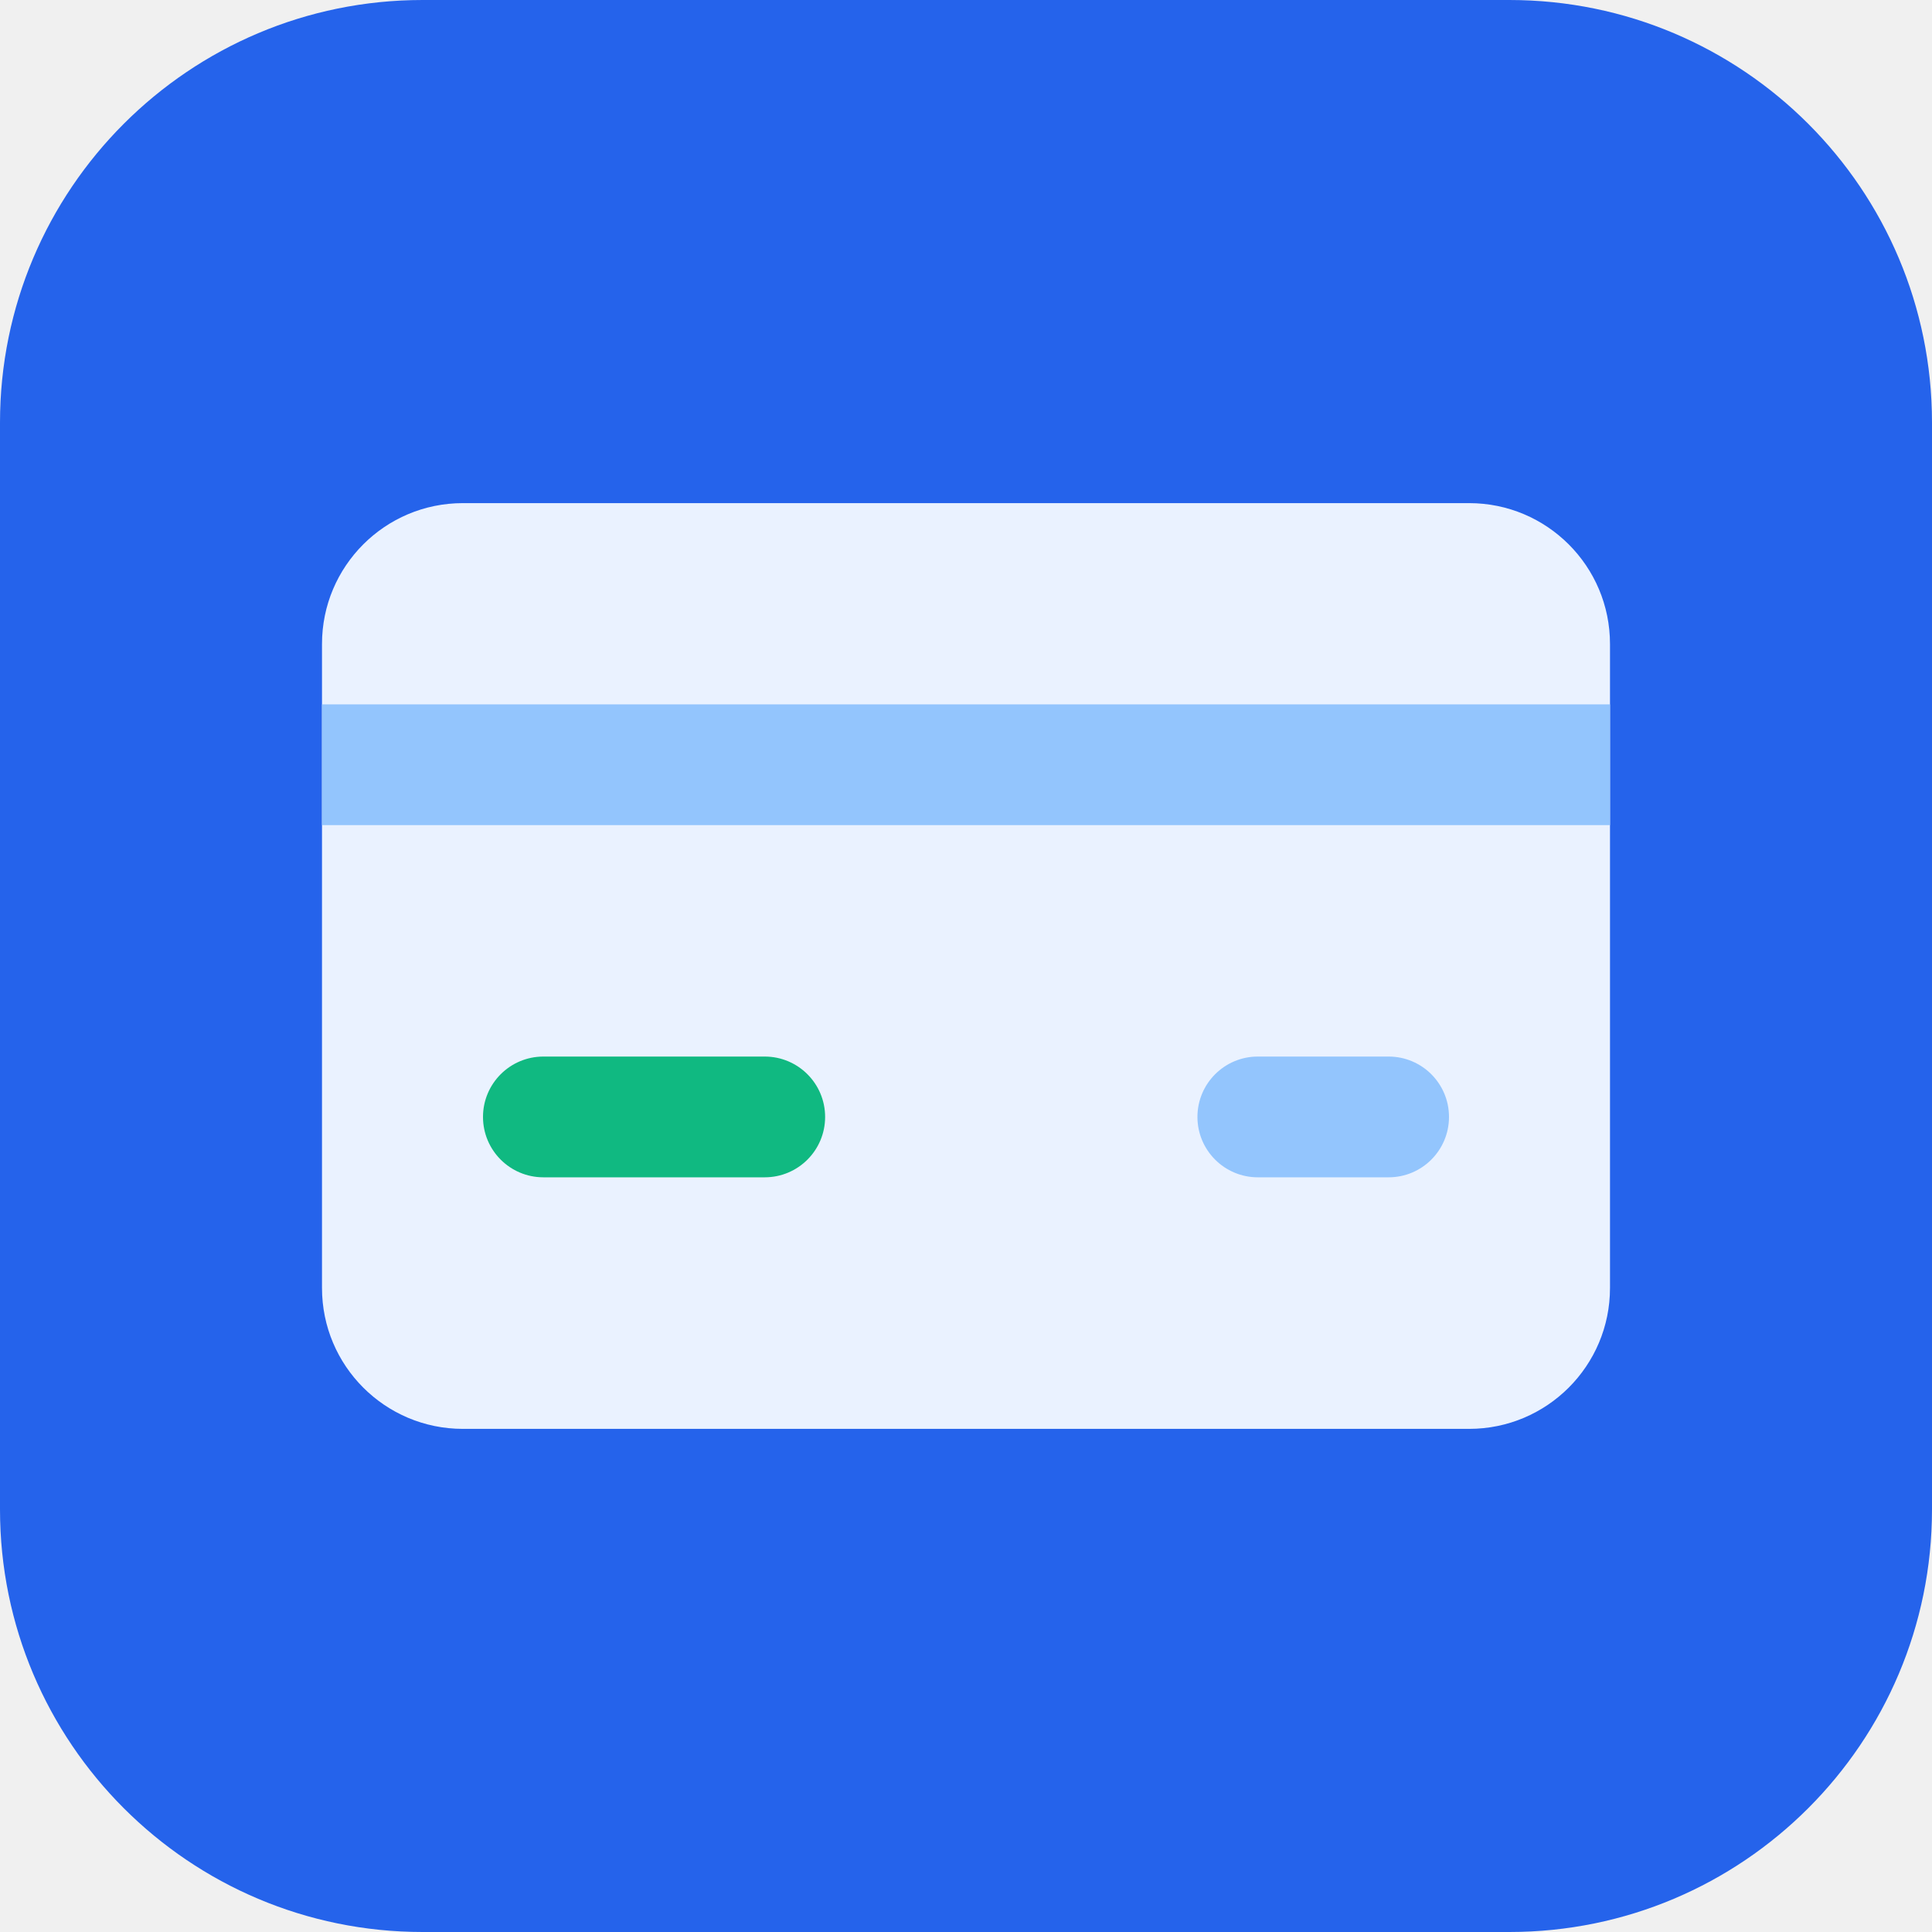
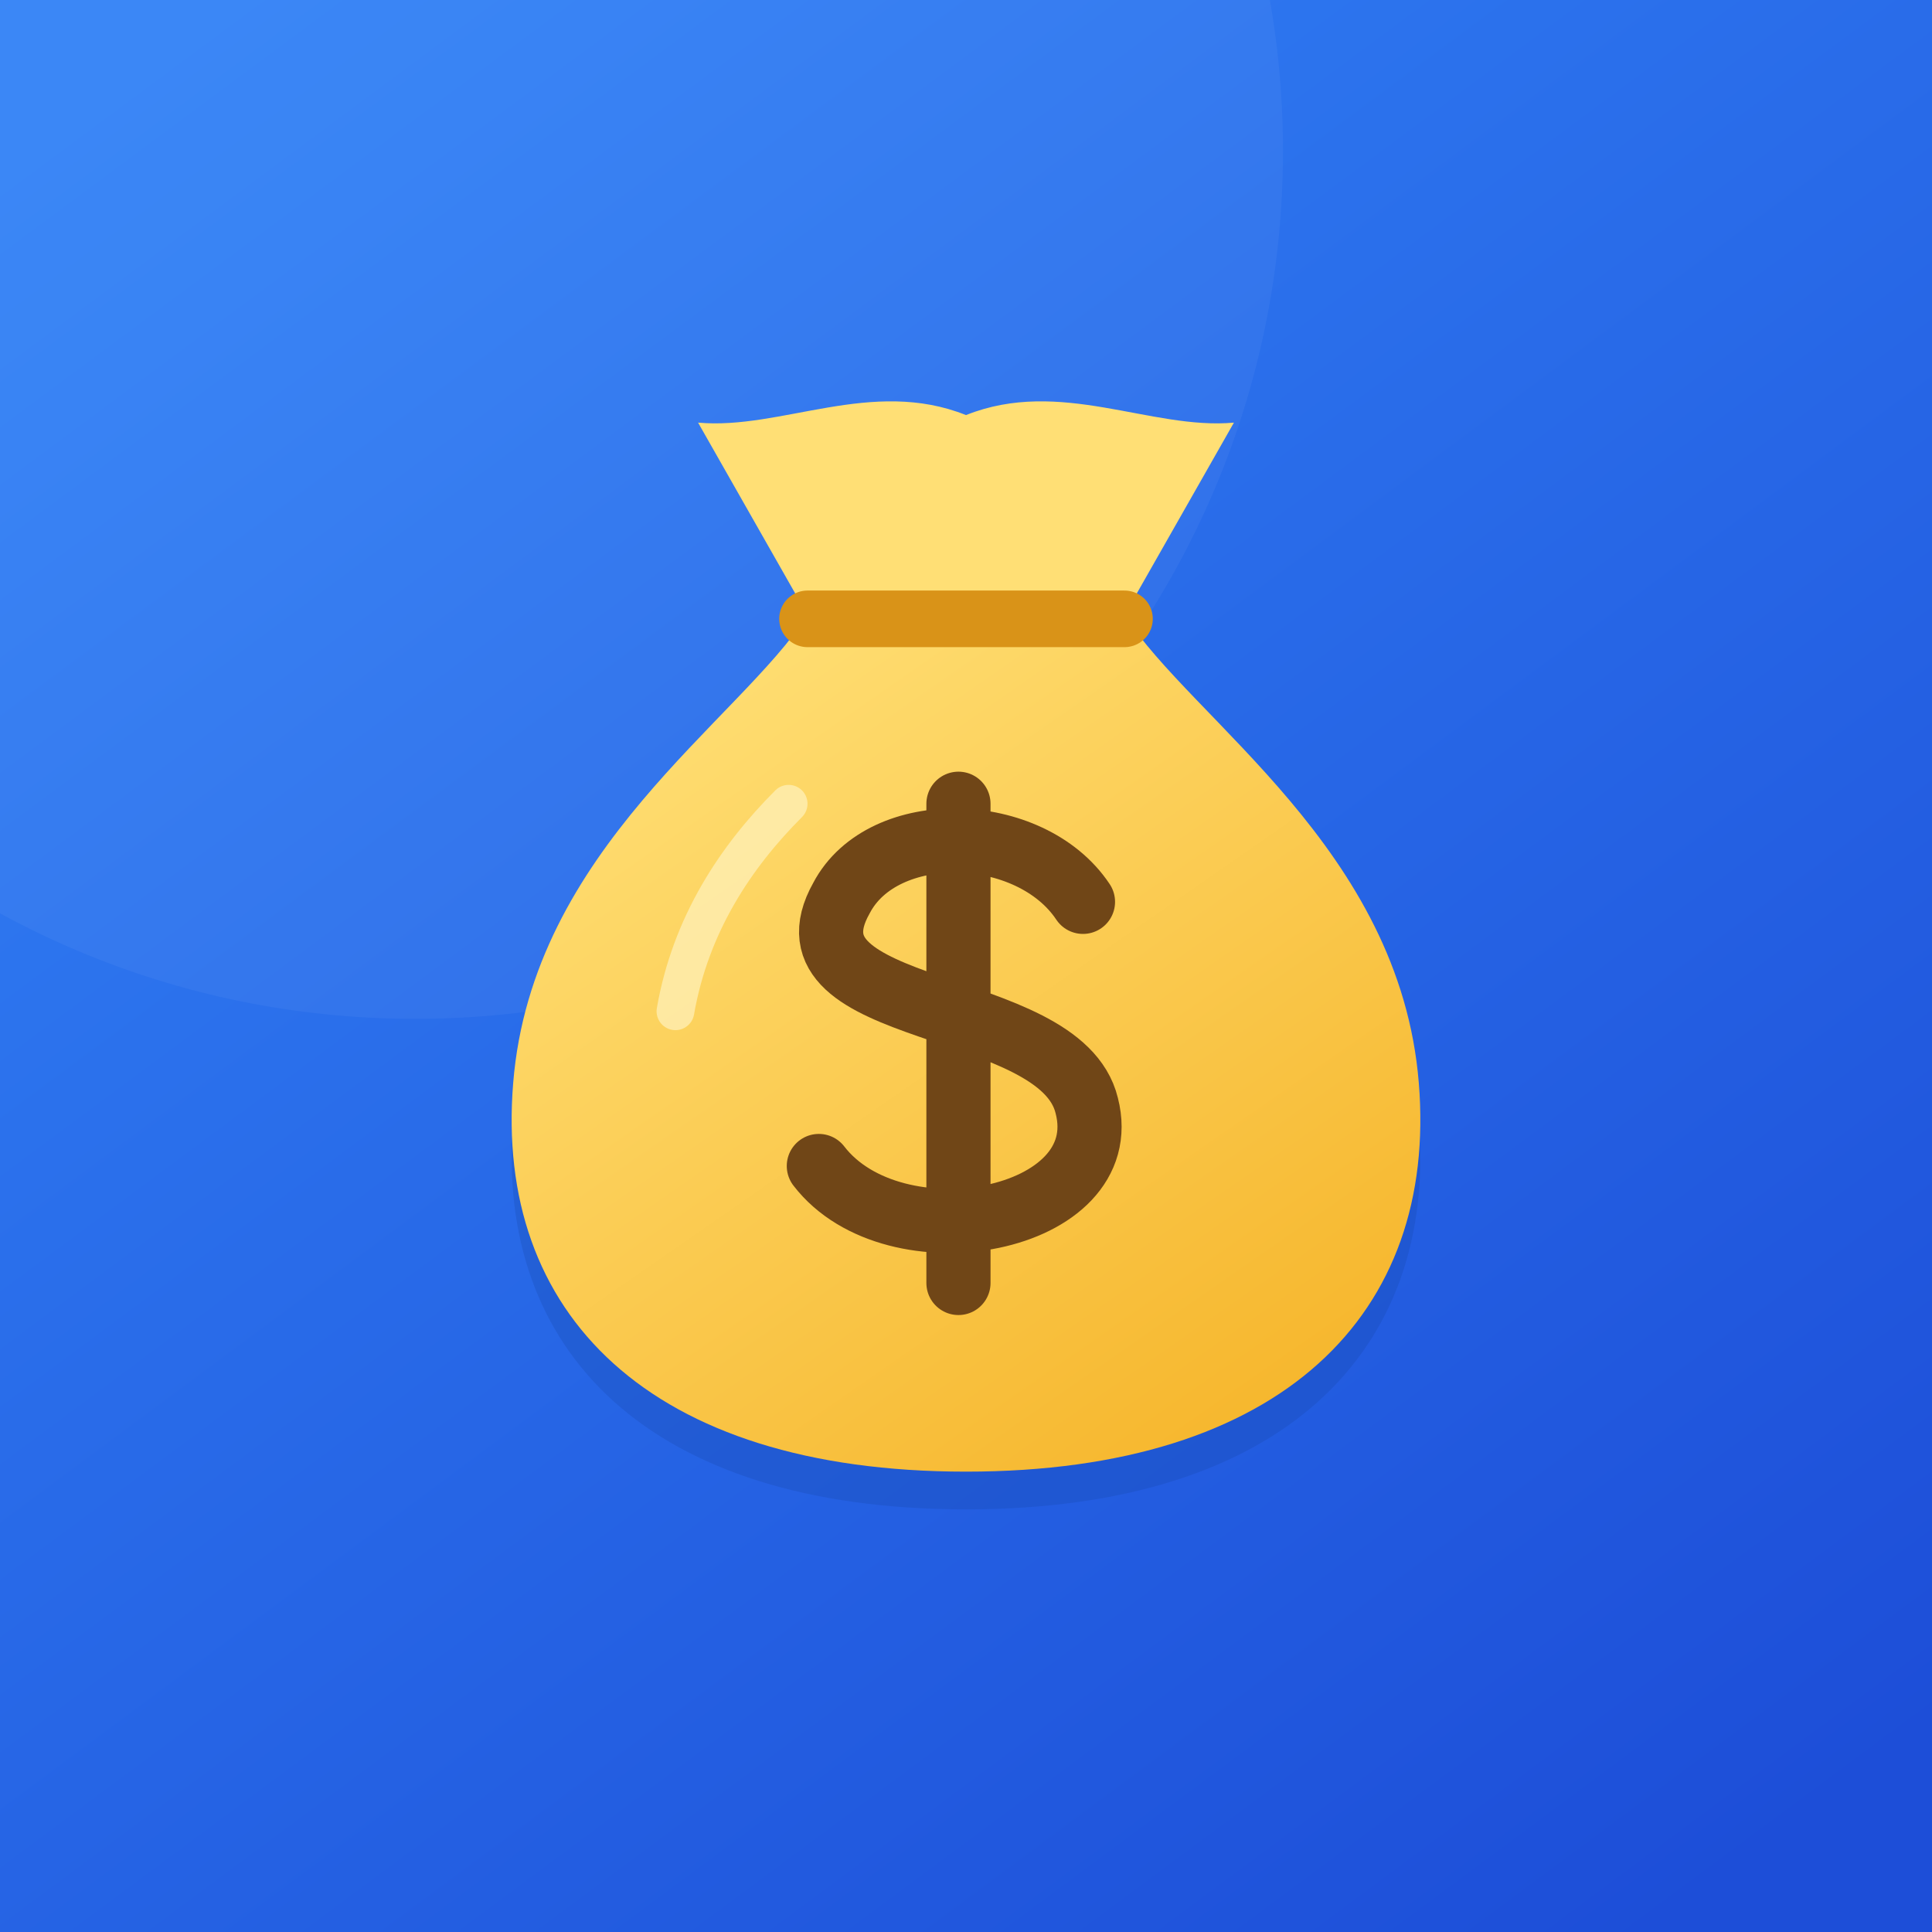
- <svg xmlns="http://www.w3.org/2000/svg" width="192" height="192" viewBox="0 0 192 192">
-   <rect width="192" height="192" rx="42" fill="#2563eb" />
-   <rect x="32" y="50" width="128" height="92" rx="14" fill="#eaf2ff" />
-   <path d="M32 76h128" stroke="#93c5fd" stroke-width="12" />
-   <rect x="48" y="105" width="34" height="12" rx="6" fill="#10b981" />
-   <rect x="119" y="105" width="25" height="12" rx="6" fill="#93c5fd" />
+ <svg xmlns="http://www.w3.org/2000/svg" width="192" height="192" viewBox="0 0 512 512">
+   <defs>
+     <linearGradient id="gestor-fundo" x1="60" y1="0" x2="440" y2="512" gradientUnits="userSpaceOnUse">
+       <stop stop-color="#3282f6" />
+       <stop offset="1" stop-color="#1d4ed8" />
+     </linearGradient>
+     <linearGradient id="gestor-bolsa" x1="180" y1="170" x2="330" y2="386" gradientUnits="userSpaceOnUse">
+       <stop stop-color="#ffdf75" />
+       <stop offset="1" stop-color="#f6b62c" />
+     </linearGradient>
+   </defs>
+   <path fill="url(#gestor-fundo)" d="M0 0h512v512H0z" />
+   <circle cx="110" cy="40" r="230" fill="#fff" opacity=".045" />
+   <path d="M214 163 185 112c22 2 46-12 71-2 25-10 49 4 71 2l-29 51Z" fill="#ffdf75" />
+   <path d="M214 163c-18 28-73 62-78 124-5 61 36 103 120 103s125-42 120-103c-5-62-60-96-78-124Z" fill="#143f9c" opacity=".22" transform="translate(0 10)" />
+   <path d="M214 163c-18 28-73 62-78 124-5 61 36 103 120 103s125-42 120-103c-5-62-60-96-78-124Z" fill="url(#gestor-bolsa)" />
+   <path d="M214 164h84" fill="none" stroke="#d99318" stroke-width="15" stroke-linecap="round" />
+   <path d="M179 268c4-23 16-41 30-55" fill="none" stroke="#fff4c4" stroke-width="10" stroke-linecap="round" opacity=".65" />
+   <path d="M287 239c-14-21-53-22-64-1-18 32 58 26 65 55 8 31-51 42-71 16M254 213v127" fill="none" stroke="#704617" stroke-width="17" stroke-linecap="round" stroke-linejoin="round" />
</svg>
